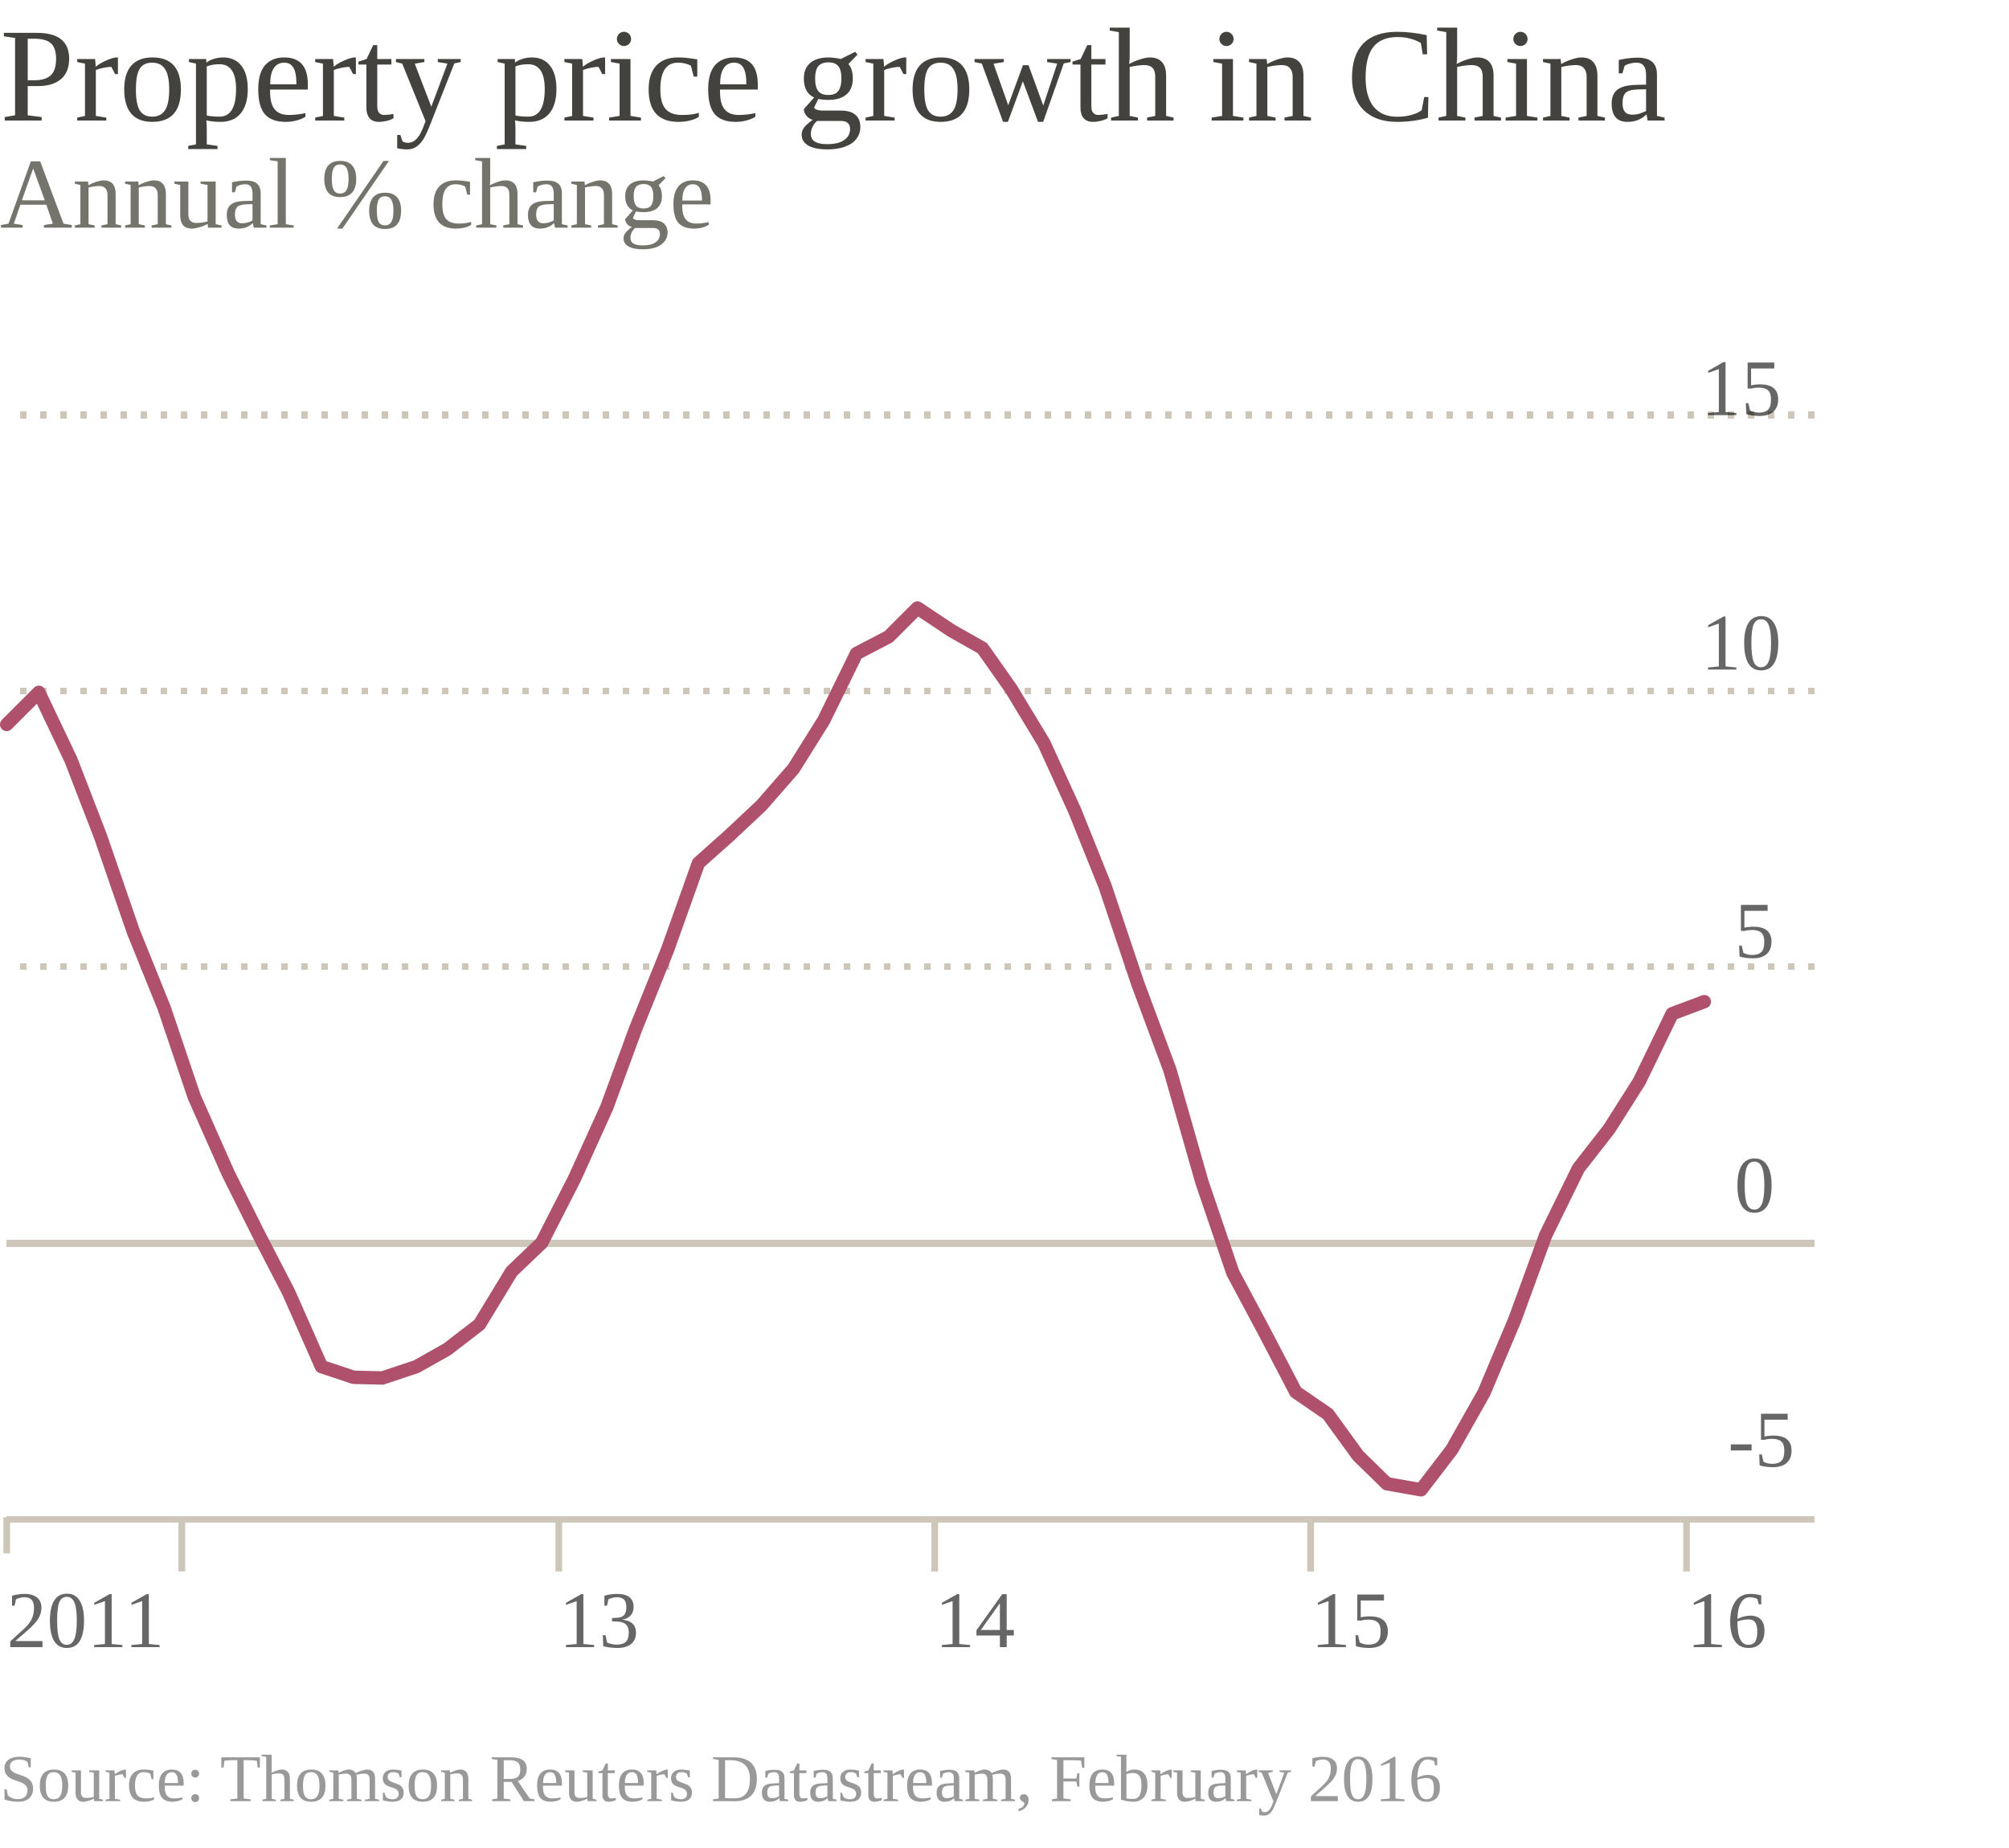
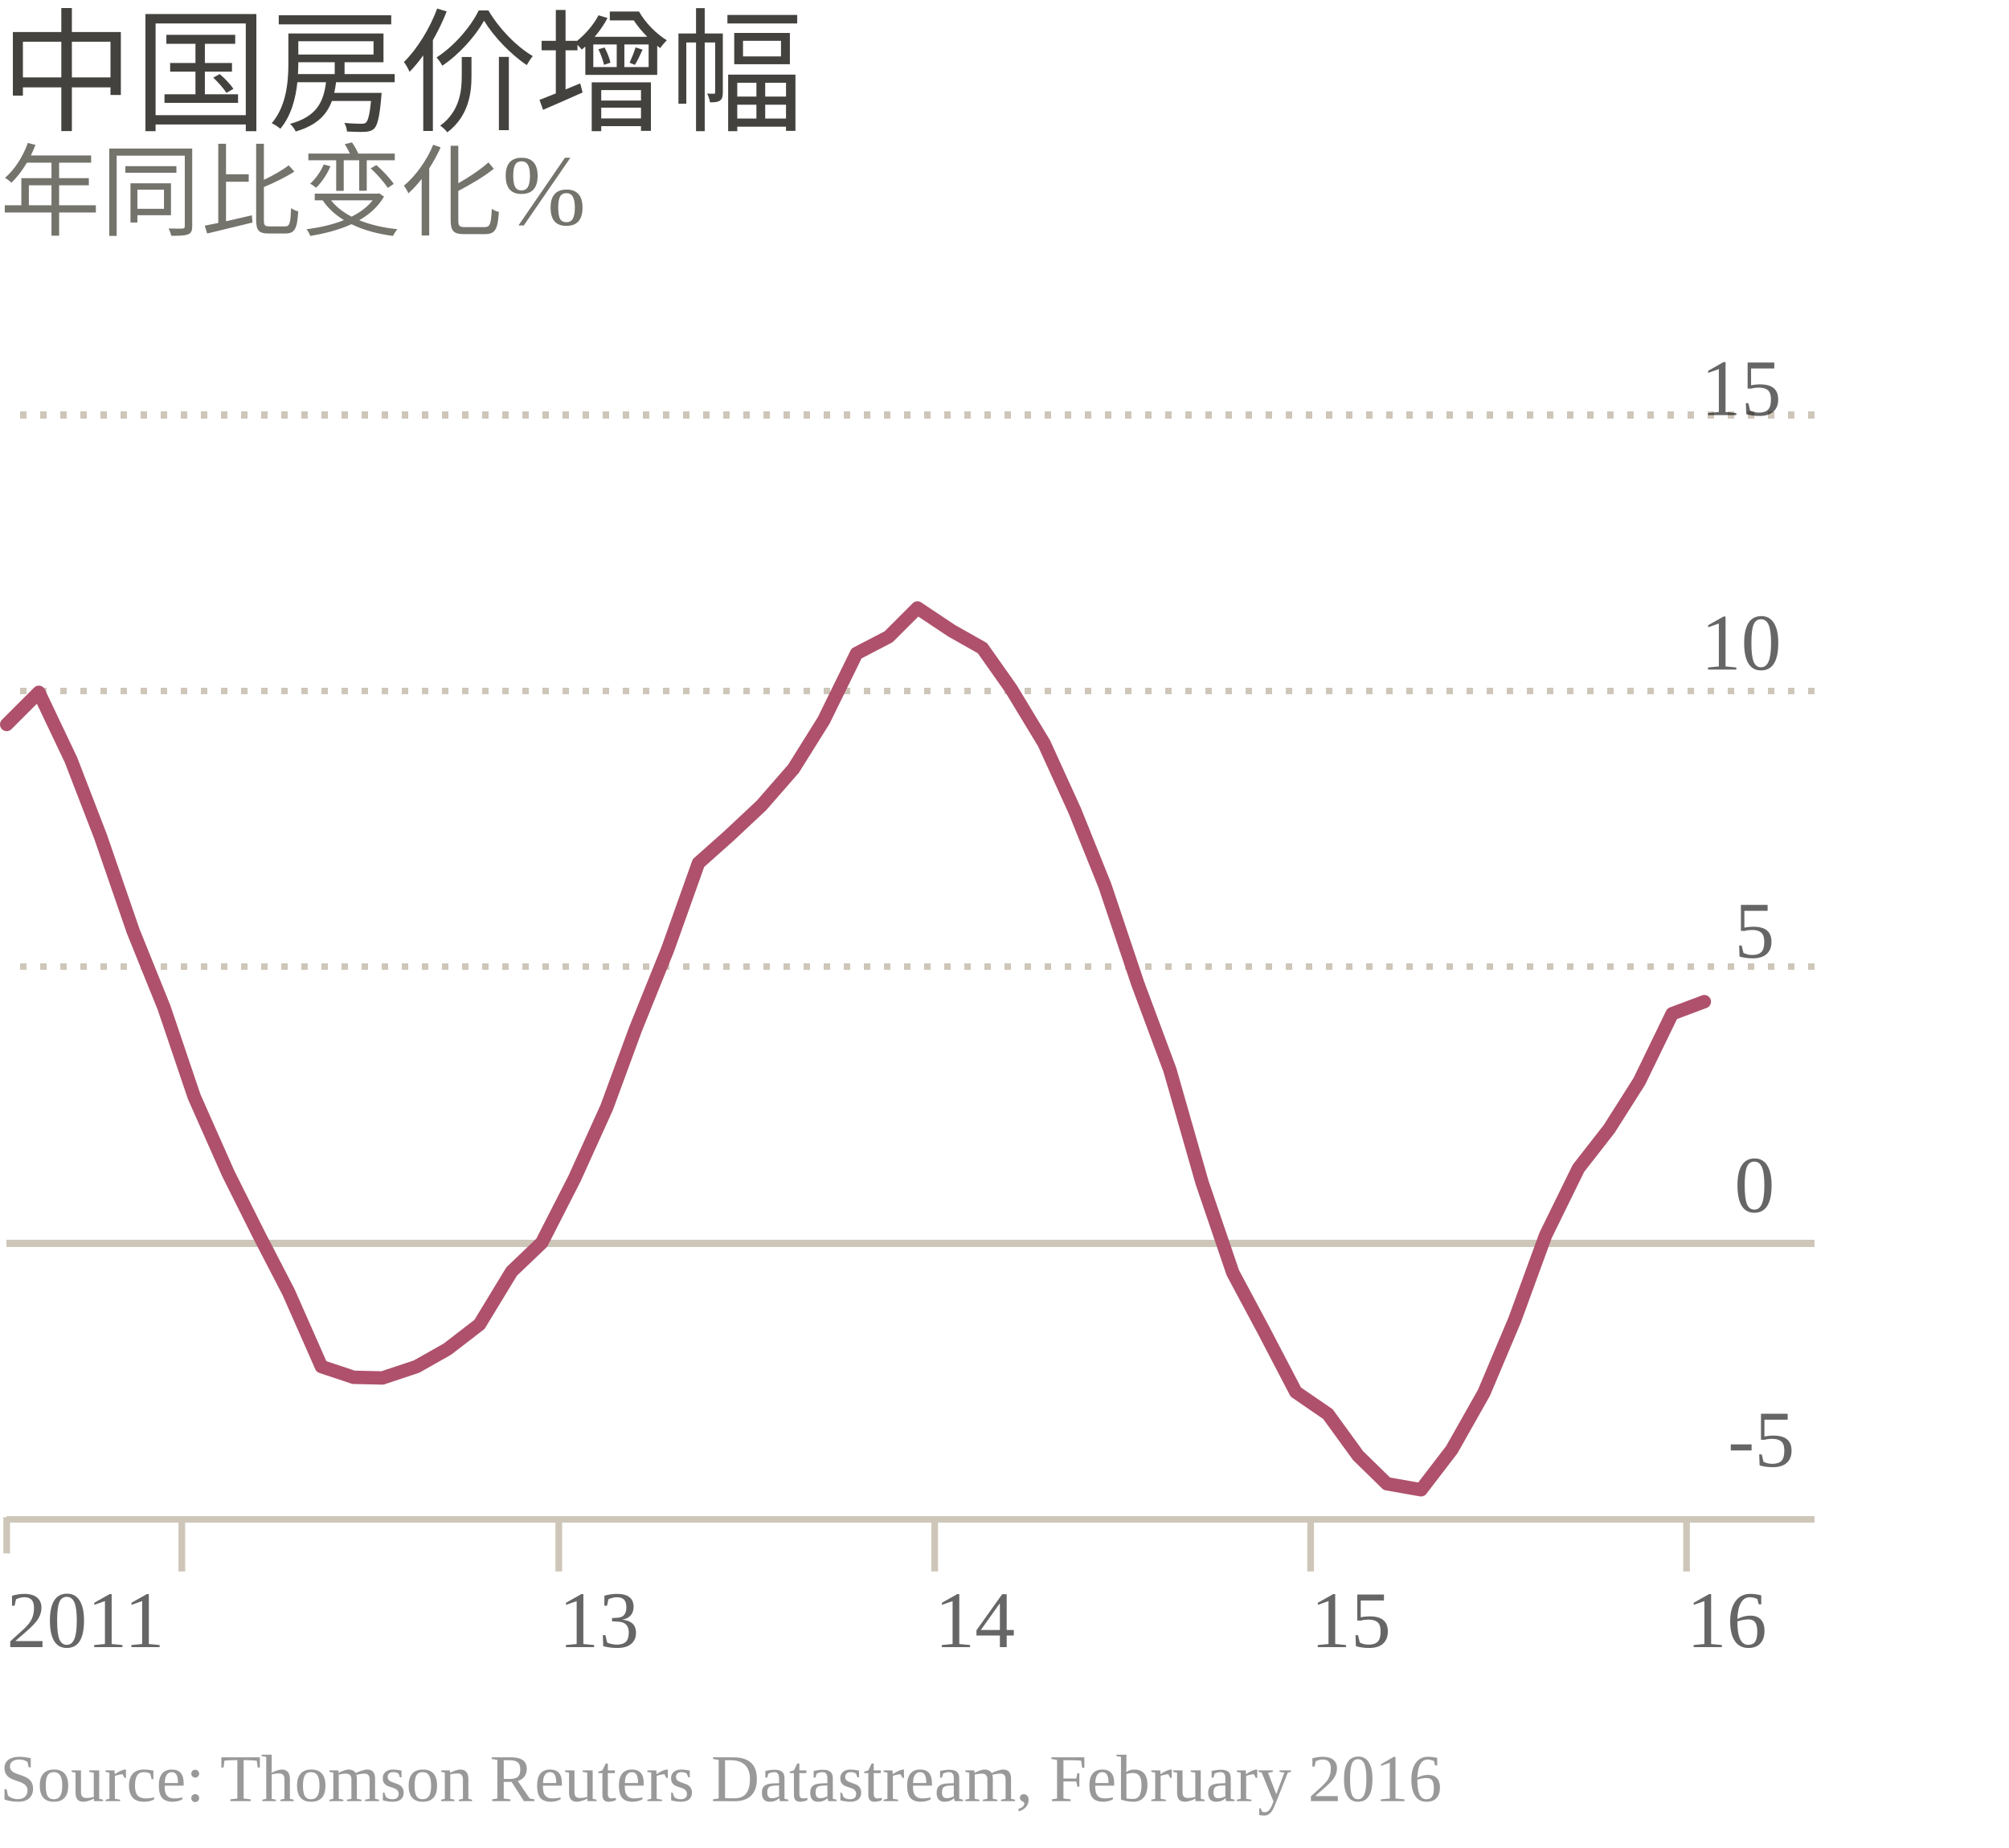
<svg xmlns="http://www.w3.org/2000/svg" version="1.1" viewBox="0 0 300 276">
-   <text class="chart-title" fill="#43423e" font-size="20" y="18">Property price growth in China</text>
-   <text class="chart-subtitle" fill="#74736C" font-size="15" y="34">Annual % change</text>
+   <text class="chart-title" fill="#43423e" font-size="20" y="18">中国房价增幅</text>
+   <text class="chart-subtitle" fill="#74736C" font-size="15" y="34">年同比变化%</text>
  <text class="chart-source" font-size="10" fill-opacity="0.4" y="269">Source: Thomson Reuters Datastream, February 2016</text>
  <g transform="translate(1,62)">
    <g transform="translate(0,152)" class="x axis">
      <g transform="translate(0,20)">
        <g transform="translate(0,0)">
          <line fill="none" stroke="#CEC6B9" stroke-miterlimit="10" x1="0" y1="-7.4" x2="0" y2="-2" />
          <text fill-opacity="0.6" font-size="12" x="0" y="12">2011</text>
        </g>
        <g transform="translate(26.15164,0)">
          <line fill="none" stroke="#CEC6B9" stroke-miterlimit="10" x1="0" y1="-7.4" x2="0" y2="0.7" />
        </g>
        <g transform="translate(82.44079,0)">
          <line fill="none" stroke="#CEC6B9" stroke-miterlimit="10" x1="0" y1="-7.4" x2="0" y2="0.7" />
          <text fill-opacity="0.6" font-size="12" x="0" y="12">13</text>
        </g>
        <g transform="translate(138.5762,0)">
          <line fill="none" stroke="#CEC6B9" stroke-miterlimit="10" x1="0" y1="-7.4" x2="0" y2="0.7" />
          <text fill-opacity="0.6" font-size="12" x="0" y="12">14</text>
        </g>
        <g transform="translate(194.7115,0)">
          <line fill="none" stroke="#CEC6B9" stroke-miterlimit="10" x1="0" y1="-7.4" x2="0" y2="0.7" />
          <text fill-opacity="0.6" font-size="12" x="0" y="12">15</text>
        </g>
        <g transform="translate(250.8469,0)">
          <line fill="none" stroke="#CEC6B9" stroke-miterlimit="10" x1="0" y1="-7.4" x2="0" y2="0.7" />
          <text fill-opacity="0.6" font-size="12" x="0" y="12">16</text>
        </g>
      </g>
    </g>
    <g transform="translate(253,0)" class="y axis">
      <g transform="translate(0,152)">
        <line shape-rendering="crispEdges" fill="none" stroke="#CEC6B9" stroke-miterlimit="10" x1="17" y1="12.9" x2="-253" y2="12.9" />
        <text fill-opacity="0.6" font-size="12" x="4" y="5">-5</text>
      </g>
      <g transform="translate(0,114)">
        <line shape-rendering="crispEdges" fill="none" stroke="#CEC6B9" stroke-miterlimit="10" x1="17" y1="9.7" x2="-253" y2="9.7" />
        <text fill-opacity="0.6" font-size="12" x="5" y="5">0</text>
      </g>
      <g transform="translate(0,76)">
        <line shape-rendering="crispEdges" fill="none" stroke="#CEC6B9" stroke-miterlimit="10" stroke-dasharray="1,2" x1="17" y1="6.4" x2="-253" y2="6.4" />
        <text fill-opacity="0.6" font-size="12" x="5" y="5">5</text>
      </g>
      <g transform="translate(0,38)">
        <line shape-rendering="crispEdges" fill="none" stroke="#CEC6B9" stroke-miterlimit="10" stroke-dasharray="1,2" x1="17" y1="3.2" x2="-253" y2="3.2" />
        <text fill-opacity="0.6" font-size="12">10</text>
      </g>
      <g transform="translate(0,0)">
        <line shape-rendering="crispEdges" fill="none" stroke="#CEC6B9" stroke-miterlimit="10" stroke-dasharray="1,2" x1="17" y1="0" x2="-253" y2="0" />
        <text fill-opacity="0.6" font-size="12">15</text>
      </g>
    </g>
    <g>
      <path fill="none" stroke="#AF516C" stroke-width="2" stroke-linecap="round" stroke-linejoin="round" d="M0,46.2l4.8-4.8l4.8,10.1    L14,62.9l4.9,14.2l4.6,11.4l4.5,13.3l5.1,11.5l4.5,9l4.5,8.7l4.9,11.1l4.8,1.6l4.3,0.1l5.1-1.7l4.6-2.6l4.8-3.7l4.8-7.9l4.5-4.3    l4.9-9.6l4.8-10.6l4.3-11.7l4.8-11.9l4.6-12.9l4.6-4.1l4.8-4.5l4.8-5.5l4.5-7.2l4.9-10l4.8-2.5l4.3-4.3l5.1,3.4l4.6,2.6l4.3,6.1    l4.9,8.1l4.6,10.1l4.5,11.2l4.9,14.6l4.8,12.9l4.8,16.8l4.6,13.5l4.6,8.6l4.8,9.2l4.8,3.3l4.5,6.2l4.3,4.2l5.1,0.9l4.6-6l4.8-8.5    l4.6-10.9l4.6-12.6l4.9-10l4.6-5.9l4.5-7.1l4.9-10.1l4.8-1.8" />
    </g>
  </g>
</svg>
